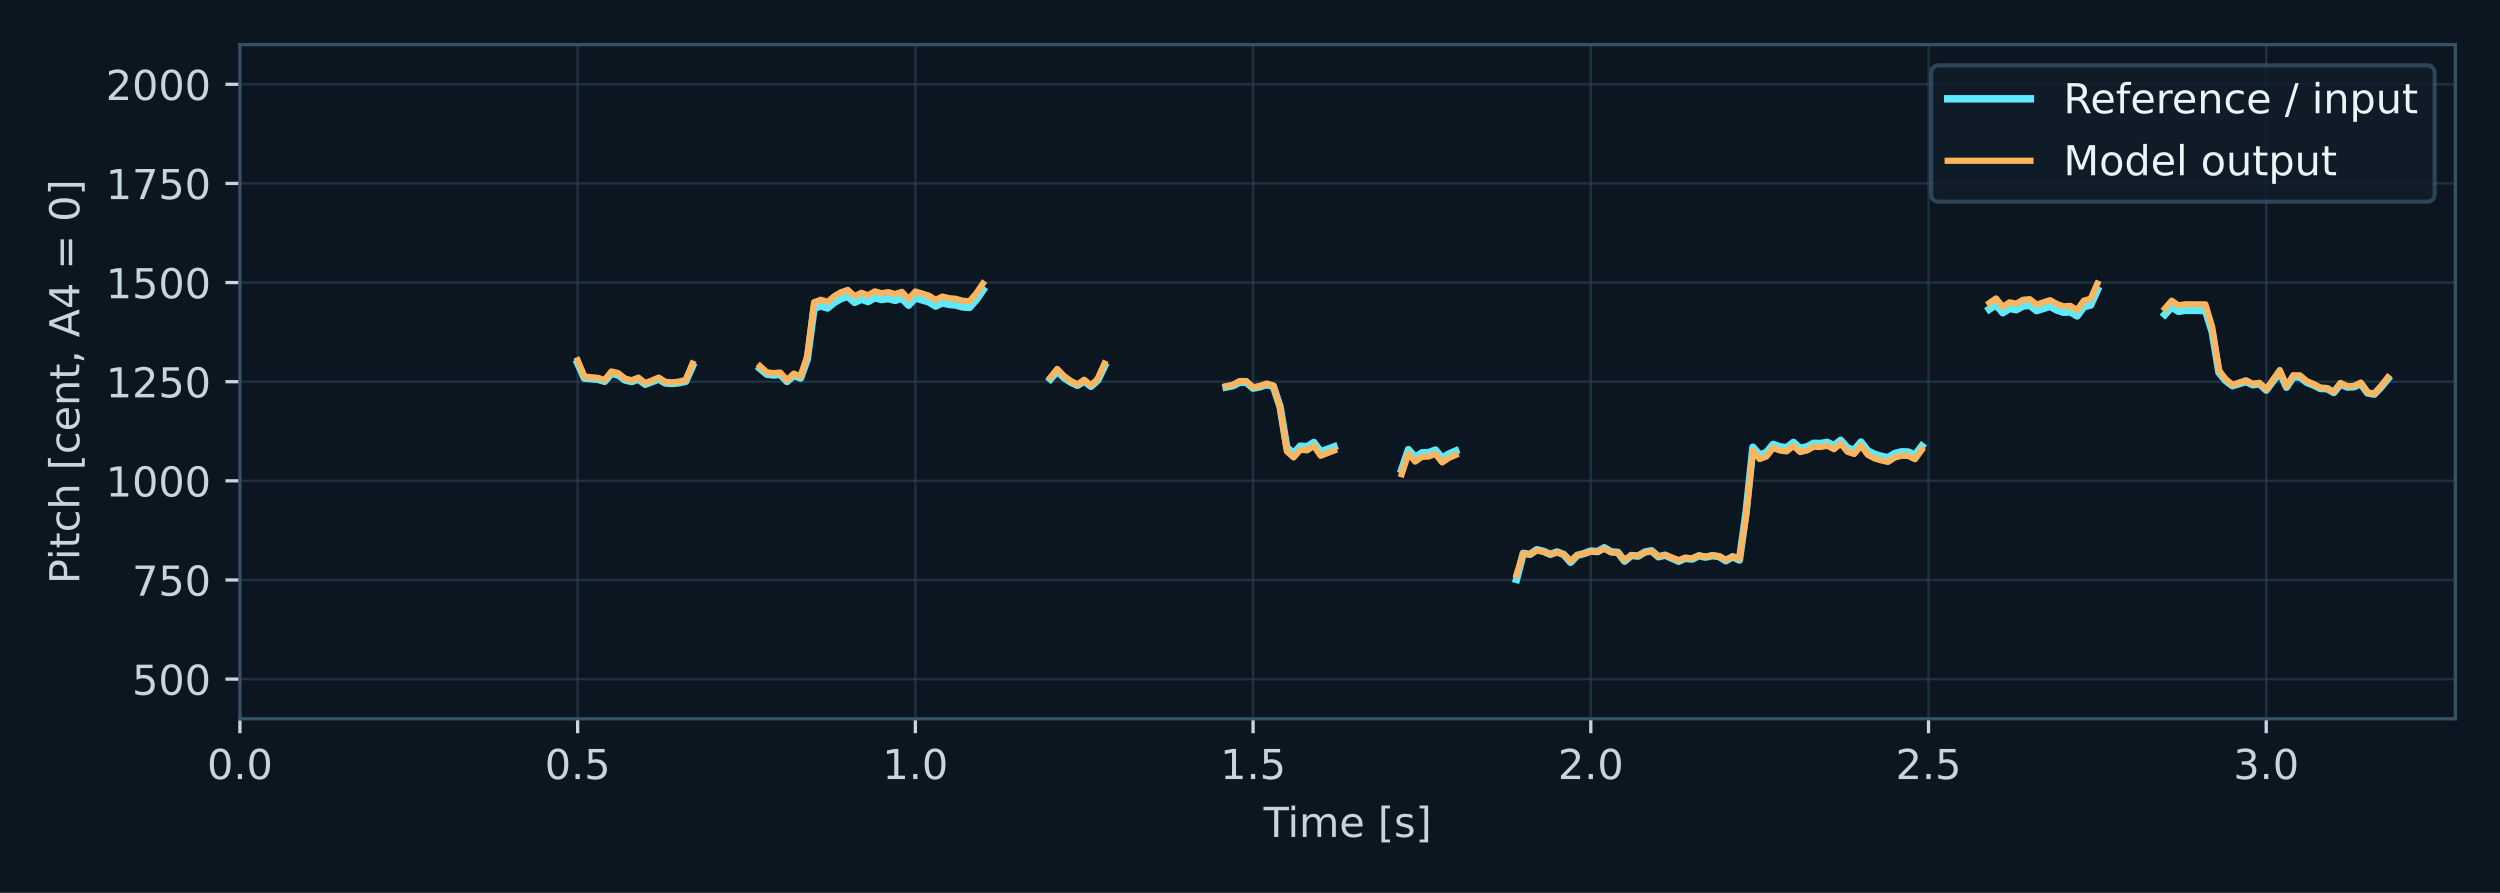
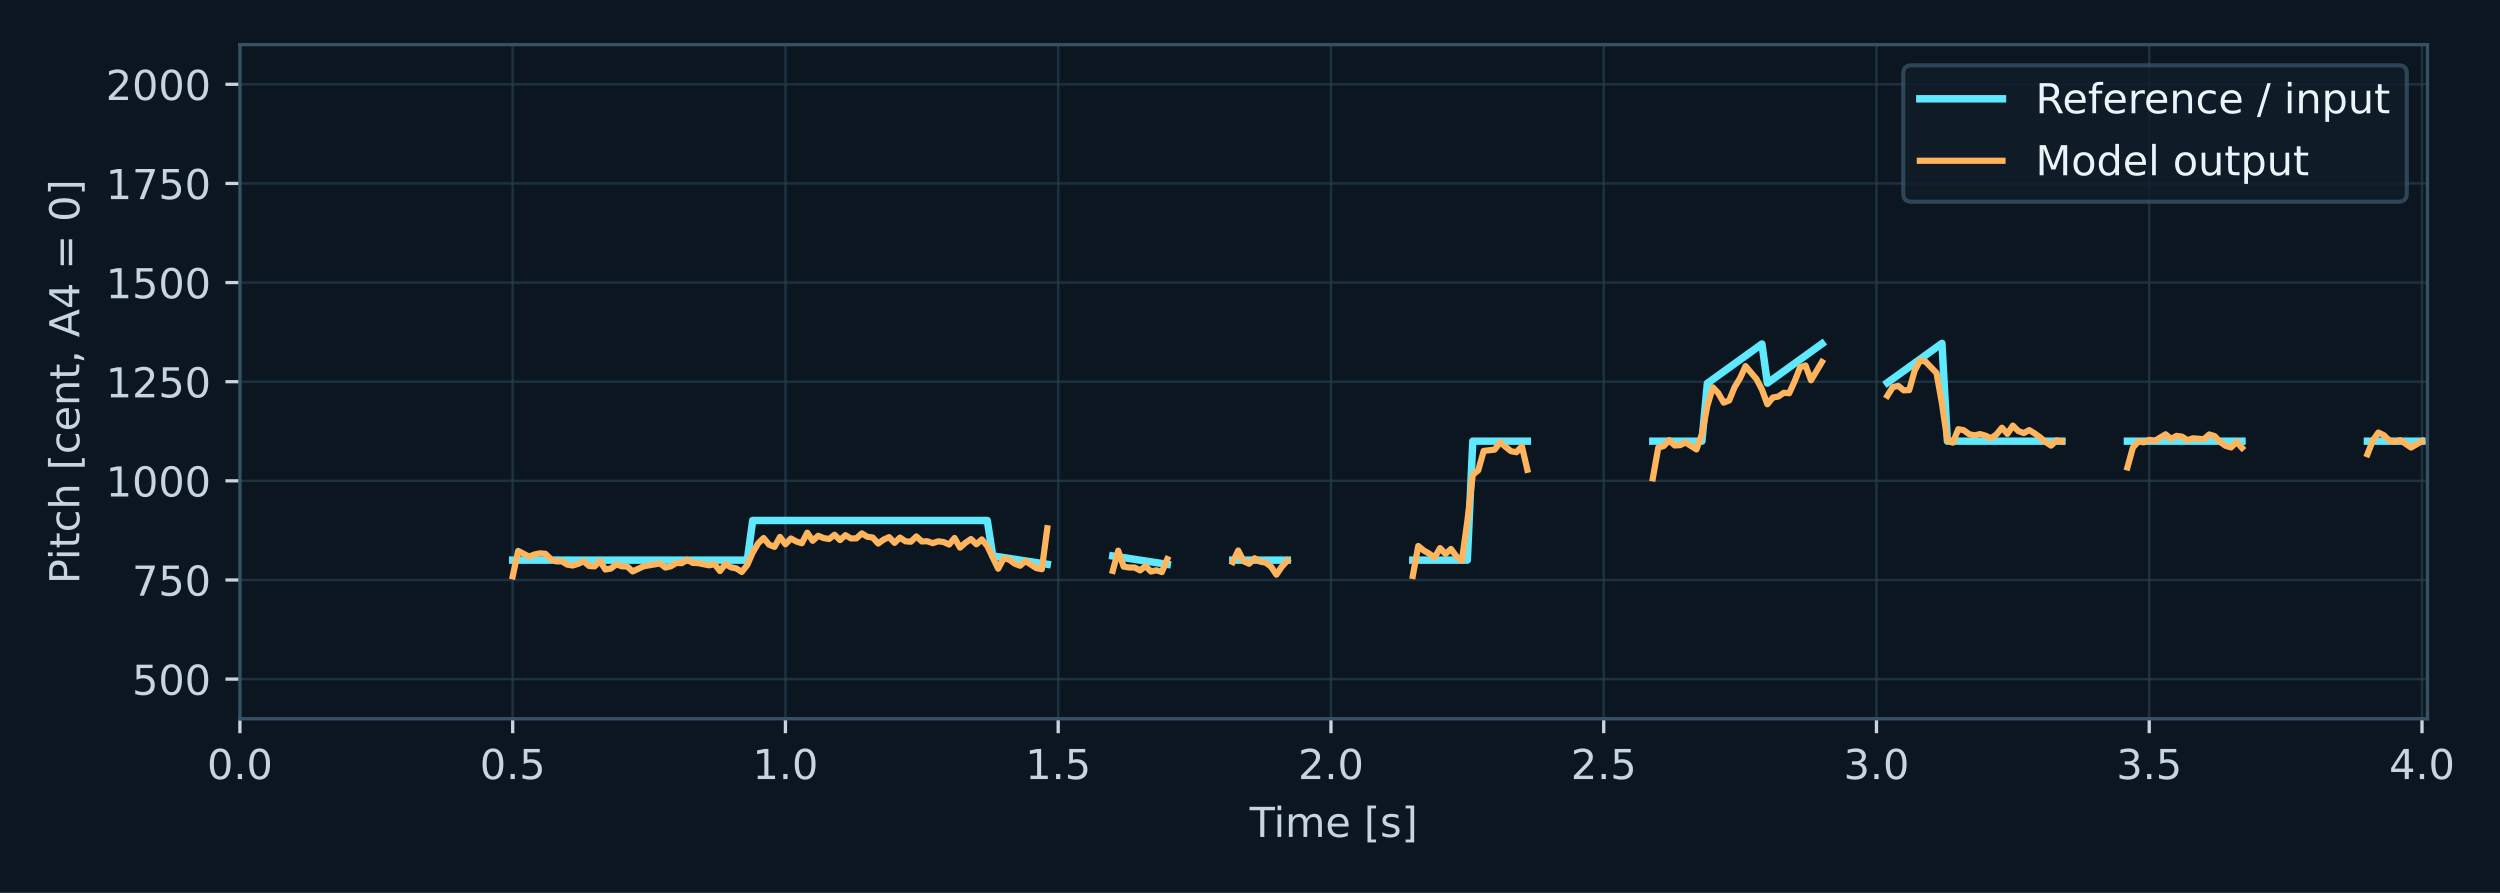
<svg xmlns="http://www.w3.org/2000/svg" xmlns:xlink="http://www.w3.org/1999/xlink" width="604.8pt" height="216pt" viewBox="0 0 604.8 216" version="1.1">
  <defs>
    <style type="text/css">*{stroke-linejoin: round; stroke-linecap: butt}</style>
  </defs>
  <g id="figure_1">
    <g id="patch_1">
      <path d="M 0 216 L 604.8 216 L 604.8 0 L 0 0 z " style="fill: #0b1620" />
    </g>
    <g id="axes_1">
      <g id="patch_2">
-         <path d="M 58.042 173.878 L 594 173.878 L 594 10.8 L 58.042 10.8 z " style="fill: #0b1620" />
+         <path d="M 58.042 173.878 L 587.249 173.878 L 587.249 10.8 L 58.042 10.8 z " style="fill: #0b1620" />
      </g>
      <g id="matplotlib.axis_1">
        <g id="xtick_1">
          <g id="line2d_1">
-             <path d="M 58.042 173.878 L 58.042 10.8 " clip-path="url(#p60f1ccc216)" style="fill: none; stroke: #274052; stroke-opacity: 0.65; stroke-width: 0.6; stroke-linecap: square" />
+             <path d="M 58.042 173.878 L 58.042 10.8 " clip-path="url(#pf65572f8cd)" style="fill: none; stroke: #274052; stroke-opacity: 0.65; stroke-width: 0.6; stroke-linecap: square" />
          </g>
          <g id="line2d_2">
            <defs>
              <path id="m937ce495da" d="M 0 0 L 0 3.5 " style="stroke: #c6d5de; stroke-width: 0.8" />
            </defs>
            <g>
              <use xlink:href="#m937ce495da" x="58.042" y="173.878" style="fill: #c6d5de; stroke: #c6d5de; stroke-width: 0.8" />
            </g>
          </g>
          <g id="text_1">
            <g style="fill: #c6d5de" transform="translate(50.09078 188.4753) scale(0.1 -0.1)">
              <defs>
                <path id="DejaVuSans-13" d="M 2034 4250 Q 1547 4250 1301 3770 Q 1056 3291 1056 2328 Q 1056 1369 1301 889 Q 1547 409 2034 409 Q 2525 409 2770 889 Q 3016 1369 3016 2328 Q 3016 3291 2770 3770 Q 2525 4250 2034 4250 z M 2034 4750 Q 2819 4750 3233 4129 Q 3647 3509 3647 2328 Q 3647 1150 3233 529 Q 2819 -91 2034 -91 Q 1250 -91 836 529 Q 422 1150 422 2328 Q 422 3509 836 4129 Q 1250 4750 2034 4750 z " transform="scale(0.015625)" />
                <path id="DejaVuSans-11" d="M 684 794 L 1344 794 L 1344 0 L 684 0 L 684 794 z " transform="scale(0.015625)" />
              </defs>
              <use xlink:href="#DejaVuSans-13" />
              <use xlink:href="#DejaVuSans-11" transform="translate(63.625 0)" />
              <use xlink:href="#DejaVuSans-13" transform="translate(95.40625 0)" />
            </g>
          </g>
        </g>
        <g id="xtick_2">
          <g id="line2d_3">
-             <path d="M 139.743 173.878 L 139.743 10.8 " clip-path="url(#p60f1ccc216)" style="fill: none; stroke: #274052; stroke-opacity: 0.65; stroke-width: 0.6; stroke-linecap: square" />
+             <path d="M 124.028 173.878 L 124.028 10.8 " clip-path="url(#pf65572f8cd)" style="fill: none; stroke: #274052; stroke-opacity: 0.65; stroke-width: 0.6; stroke-linecap: square" />
          </g>
          <g id="line2d_4">
            <g>
-               <use xlink:href="#m937ce495da" x="139.743" y="173.878" style="fill: #c6d5de; stroke: #c6d5de; stroke-width: 0.8" />
+               <use xlink:href="#m937ce495da" x="124.028" y="173.878" style="fill: #c6d5de; stroke: #c6d5de; stroke-width: 0.8" />
            </g>
          </g>
          <g id="text_2">
-             <g style="fill: #c6d5de" transform="translate(131.7916 188.4753) scale(0.1 -0.1)">
+             <g style="fill: #c6d5de" transform="translate(116.0766 188.4753) scale(0.1 -0.1)">
              <defs>
                <path id="DejaVuSans-18" d="M 691 4666 L 3169 4666 L 3169 4134 L 1269 4134 L 1269 2991 Q 1406 3038 1543 3061 Q 1681 3084 1819 3084 Q 2600 3084 3056 2656 Q 3513 2228 3513 1497 Q 3513 744 3044 326 Q 2575 -91 1722 -91 Q 1428 -91 1123 -41 Q 819 9 494 109 L 494 744 Q 775 591 1075 516 Q 1375 441 1709 441 Q 2250 441 2565 725 Q 2881 1009 2881 1497 Q 2881 1984 2565 2268 Q 2250 2553 1709 2553 Q 1456 2553 1204 2497 Q 953 2441 691 2322 L 691 4666 z " transform="scale(0.015625)" />
              </defs>
              <use xlink:href="#DejaVuSans-13" />
              <use xlink:href="#DejaVuSans-11" transform="translate(63.625 0)" />
              <use xlink:href="#DejaVuSans-18" transform="translate(95.40625 0)" />
            </g>
          </g>
        </g>
        <g id="xtick_3">
          <g id="line2d_5">
-             <path d="M 221.444 173.878 L 221.444 10.8 " clip-path="url(#p60f1ccc216)" style="fill: none; stroke: #274052; stroke-opacity: 0.65; stroke-width: 0.6; stroke-linecap: square" />
+             <path d="M 190.014 173.878 L 190.014 10.8 " clip-path="url(#pf65572f8cd)" style="fill: none; stroke: #274052; stroke-opacity: 0.65; stroke-width: 0.6; stroke-linecap: square" />
          </g>
          <g id="line2d_6">
            <g>
-               <use xlink:href="#m937ce495da" x="221.444" y="173.878" style="fill: #c6d5de; stroke: #c6d5de; stroke-width: 0.8" />
+               <use xlink:href="#m937ce495da" x="190.014" y="173.878" style="fill: #c6d5de; stroke: #c6d5de; stroke-width: 0.8" />
            </g>
          </g>
          <g id="text_3">
-             <g style="fill: #c6d5de" transform="translate(213.4925 188.4753) scale(0.1 -0.1)">
+             <g style="fill: #c6d5de" transform="translate(182.0625 188.4753) scale(0.1 -0.1)">
              <defs>
                <path id="DejaVuSans-14" d="M 794 531 L 1825 531 L 1825 4091 L 703 3866 L 703 4441 L 1819 4666 L 2450 4666 L 2450 531 L 3481 531 L 3481 0 L 794 0 L 794 531 z " transform="scale(0.015625)" />
              </defs>
              <use xlink:href="#DejaVuSans-14" />
              <use xlink:href="#DejaVuSans-11" transform="translate(63.625 0)" />
              <use xlink:href="#DejaVuSans-13" transform="translate(95.40625 0)" />
            </g>
          </g>
        </g>
        <g id="xtick_4">
          <g id="line2d_7">
-             <path d="M 303.145 173.878 L 303.145 10.8 " clip-path="url(#p60f1ccc216)" style="fill: none; stroke: #274052; stroke-opacity: 0.65; stroke-width: 0.6; stroke-linecap: square" />
+             <path d="M 256 173.878 L 256 10.8 " clip-path="url(#pf65572f8cd)" style="fill: none; stroke: #274052; stroke-opacity: 0.65; stroke-width: 0.6; stroke-linecap: square" />
          </g>
          <g id="line2d_8">
            <g>
-               <use xlink:href="#m937ce495da" x="303.145" y="173.878" style="fill: #c6d5de; stroke: #c6d5de; stroke-width: 0.8" />
+               <use xlink:href="#m937ce495da" x="256" y="173.878" style="fill: #c6d5de; stroke: #c6d5de; stroke-width: 0.8" />
            </g>
          </g>
          <g id="text_4">
-             <g style="fill: #c6d5de" transform="translate(295.1934 188.4753) scale(0.1 -0.1)">
+             <g style="fill: #c6d5de" transform="translate(248.0483 188.4753) scale(0.1 -0.1)">
              <use xlink:href="#DejaVuSans-14" />
              <use xlink:href="#DejaVuSans-11" transform="translate(63.625 0)" />
              <use xlink:href="#DejaVuSans-18" transform="translate(95.40625 0)" />
            </g>
          </g>
        </g>
        <g id="xtick_5">
          <g id="line2d_9">
-             <path d="M 384.846 173.878 L 384.846 10.8 " clip-path="url(#p60f1ccc216)" style="fill: none; stroke: #274052; stroke-opacity: 0.65; stroke-width: 0.6; stroke-linecap: square" />
+             <path d="M 321.986 173.878 L 321.986 10.8 " clip-path="url(#pf65572f8cd)" style="fill: none; stroke: #274052; stroke-opacity: 0.65; stroke-width: 0.6; stroke-linecap: square" />
          </g>
          <g id="line2d_10">
            <g>
-               <use xlink:href="#m937ce495da" x="384.846" y="173.878" style="fill: #c6d5de; stroke: #c6d5de; stroke-width: 0.8" />
+               <use xlink:href="#m937ce495da" x="321.986" y="173.878" style="fill: #c6d5de; stroke: #c6d5de; stroke-width: 0.8" />
            </g>
          </g>
          <g id="text_5">
-             <g style="fill: #c6d5de" transform="translate(376.8942 188.4753) scale(0.1 -0.1)">
+             <g style="fill: #c6d5de" transform="translate(314.0342 188.4753) scale(0.1 -0.1)">
              <defs>
                <path id="DejaVuSans-15" d="M 1228 531 L 3431 531 L 3431 0 L 469 0 L 469 531 Q 828 903 1448 1529 Q 2069 2156 2228 2338 Q 2531 2678 2651 2914 Q 2772 3150 2772 3378 Q 2772 3750 2511 3984 Q 2250 4219 1831 4219 Q 1534 4219 1204 4116 Q 875 4013 500 3803 L 500 4441 Q 881 4594 1212 4672 Q 1544 4750 1819 4750 Q 2544 4750 2975 4387 Q 3406 4025 3406 3419 Q 3406 3131 3298 2873 Q 3191 2616 2906 2266 Q 2828 2175 2409 1742 Q 1991 1309 1228 531 z " transform="scale(0.015625)" />
              </defs>
              <use xlink:href="#DejaVuSans-15" />
              <use xlink:href="#DejaVuSans-11" transform="translate(63.625 0)" />
              <use xlink:href="#DejaVuSans-13" transform="translate(95.40625 0)" />
            </g>
          </g>
        </g>
        <g id="xtick_6">
          <g id="line2d_11">
-             <path d="M 466.547 173.878 L 466.547 10.8 " clip-path="url(#p60f1ccc216)" style="fill: none; stroke: #274052; stroke-opacity: 0.65; stroke-width: 0.6; stroke-linecap: square" />
+             <path d="M 387.972 173.878 L 387.972 10.8 " clip-path="url(#pf65572f8cd)" style="fill: none; stroke: #274052; stroke-opacity: 0.65; stroke-width: 0.6; stroke-linecap: square" />
          </g>
          <g id="line2d_12">
            <g>
-               <use xlink:href="#m937ce495da" x="466.547" y="173.878" style="fill: #c6d5de; stroke: #c6d5de; stroke-width: 0.8" />
+               <use xlink:href="#m937ce495da" x="387.972" y="173.878" style="fill: #c6d5de; stroke: #c6d5de; stroke-width: 0.8" />
            </g>
          </g>
          <g id="text_6">
-             <g style="fill: #c6d5de" transform="translate(458.5951 188.4753) scale(0.1 -0.1)">
+             <g style="fill: #c6d5de" transform="translate(380.02 188.4753) scale(0.1 -0.1)">
              <use xlink:href="#DejaVuSans-15" />
              <use xlink:href="#DejaVuSans-11" transform="translate(63.625 0)" />
              <use xlink:href="#DejaVuSans-18" transform="translate(95.40625 0)" />
            </g>
          </g>
        </g>
        <g id="xtick_7">
          <g id="line2d_13">
-             <path d="M 548.248 173.878 L 548.248 10.8 " clip-path="url(#p60f1ccc216)" style="fill: none; stroke: #274052; stroke-opacity: 0.65; stroke-width: 0.6; stroke-linecap: square" />
+             <path d="M 453.957 173.878 L 453.957 10.8 " clip-path="url(#pf65572f8cd)" style="fill: none; stroke: #274052; stroke-opacity: 0.65; stroke-width: 0.6; stroke-linecap: square" />
          </g>
          <g id="line2d_14">
            <g>
-               <use xlink:href="#m937ce495da" x="548.248" y="173.878" style="fill: #c6d5de; stroke: #c6d5de; stroke-width: 0.8" />
+               <use xlink:href="#m937ce495da" x="453.957" y="173.878" style="fill: #c6d5de; stroke: #c6d5de; stroke-width: 0.8" />
            </g>
          </g>
          <g id="text_7">
-             <g style="fill: #c6d5de" transform="translate(540.296 188.4753) scale(0.1 -0.1)">
+             <g style="fill: #c6d5de" transform="translate(446.0059 188.4753) scale(0.1 -0.1)">
              <defs>
                <path id="DejaVuSans-16" d="M 2597 2516 Q 3050 2419 3304 2112 Q 3559 1806 3559 1356 Q 3559 666 3084 287 Q 2609 -91 1734 -91 Q 1441 -91 1130 -33 Q 819 25 488 141 L 488 750 Q 750 597 1062 519 Q 1375 441 1716 441 Q 2309 441 2620 675 Q 2931 909 2931 1356 Q 2931 1769 2642 2001 Q 2353 2234 1838 2234 L 1294 2234 L 1294 2753 L 1863 2753 Q 2328 2753 2575 2939 Q 2822 3125 2822 3475 Q 2822 3834 2567 4026 Q 2313 4219 1838 4219 Q 1578 4219 1281 4162 Q 984 4106 628 3988 L 628 4550 Q 988 4650 1302 4700 Q 1616 4750 1894 4750 Q 2613 4750 3031 4423 Q 3450 4097 3450 3541 Q 3450 3153 3228 2886 Q 3006 2619 2597 2516 z " transform="scale(0.015625)" />
              </defs>
              <use xlink:href="#DejaVuSans-16" />
              <use xlink:href="#DejaVuSans-11" transform="translate(63.625 0)" />
              <use xlink:href="#DejaVuSans-13" transform="translate(95.40625 0)" />
            </g>
          </g>
        </g>
-         <g id="text_8">
-           <g style="fill: #c6d5de" transform="translate(305.6899 202.4761) scale(0.1 -0.1)">
+         <g id="xtick_8">
+           <g id="line2d_15">
+             <path d="M 519.943 173.878 L 519.943 10.8 " clip-path="url(#pf65572f8cd)" style="fill: none; stroke: #274052; stroke-opacity: 0.65; stroke-width: 0.6; stroke-linecap: square" />
+           </g>
+           <g id="line2d_16">
+             <g>
+               <use xlink:href="#m937ce495da" x="519.943" y="173.878" style="fill: #c6d5de; stroke: #c6d5de; stroke-width: 0.8" />
+             </g>
+           </g>
+           <g id="text_8">
+             <g style="fill: #c6d5de" transform="translate(511.9917 188.4753) scale(0.1 -0.1)">
+               <use xlink:href="#DejaVuSans-16" />
+               <use xlink:href="#DejaVuSans-11" transform="translate(63.625 0)" />
+               <use xlink:href="#DejaVuSans-18" transform="translate(95.40625 0)" />
+             </g>
+           </g>
+         </g>
+         <g id="xtick_9">
+           <g id="line2d_17">
+             <path d="M 585.929 173.878 L 585.929 10.8 " clip-path="url(#pf65572f8cd)" style="fill: none; stroke: #274052; stroke-opacity: 0.65; stroke-width: 0.6; stroke-linecap: square" />
+           </g>
+           <g id="line2d_18">
+             <g>
+               <use xlink:href="#m937ce495da" x="585.929" y="173.878" style="fill: #c6d5de; stroke: #c6d5de; stroke-width: 0.8" />
+             </g>
+           </g>
+           <g id="text_9">
+             <g style="fill: #c6d5de" transform="translate(577.9776 188.4753) scale(0.1 -0.1)">
+               <defs>
+                 <path id="DejaVuSans-17" d="M 2419 4116 L 825 1625 L 2419 1625 L 2419 4116 z M 2253 4666 L 3047 4666 L 3047 1625 L 3713 1625 L 3713 1100 L 3047 1100 L 3047 0 L 2419 0 L 2419 1100 L 313 1100 L 313 1709 L 2253 4666 z " transform="scale(0.015625)" />
+               </defs>
+               <use xlink:href="#DejaVuSans-17" />
+               <use xlink:href="#DejaVuSans-11" transform="translate(63.625 0)" />
+               <use xlink:href="#DejaVuSans-13" transform="translate(95.40625 0)" />
+             </g>
+           </g>
+         </g>
+         <g id="text_10">
+           <g style="fill: #c6d5de" transform="translate(302.3144 202.4761) scale(0.1 -0.1)">
            <defs>
              <path id="DejaVuSans-37" d="M -19 4666 L 3928 4666 L 3928 4134 L 2272 4134 L 2272 0 L 1638 0 L 1638 4134 L -19 4134 L -19 4666 z " transform="scale(0.015625)" />
              <path id="DejaVuSans-4c" d="M 603 3500 L 1178 3500 L 1178 0 L 603 0 L 603 3500 z M 603 4863 L 1178 4863 L 1178 4134 L 603 4134 L 603 4863 z " transform="scale(0.015625)" />
              <path id="DejaVuSans-50" d="M 3328 2828 Q 3544 3216 3844 3400 Q 4144 3584 4550 3584 Q 5097 3584 5394 3201 Q 5691 2819 5691 2113 L 5691 0 L 5113 0 L 5113 2094 Q 5113 2597 4934 2840 Q 4756 3084 4391 3084 Q 3944 3084 3684 2787 Q 3425 2491 3425 1978 L 3425 0 L 2847 0 L 2847 2094 Q 2847 2600 2669 2842 Q 2491 3084 2119 3084 Q 1678 3084 1418 2786 Q 1159 2488 1159 1978 L 1159 0 L 581 0 L 581 3500 L 1159 3500 L 1159 2956 Q 1356 3278 1631 3431 Q 1906 3584 2284 3584 Q 2666 3584 2933 3390 Q 3200 3197 3328 2828 z " transform="scale(0.015625)" />
              <path id="DejaVuSans-48" d="M 3597 1894 L 3597 1613 L 953 1613 Q 991 1019 1311 708 Q 1631 397 2203 397 Q 2534 397 2845 478 Q 3156 559 3463 722 L 3463 178 Q 3153 47 2828 -22 Q 2503 -91 2169 -91 Q 1331 -91 842 396 Q 353 884 353 1716 Q 353 2575 817 3079 Q 1281 3584 2069 3584 Q 2775 3584 3186 3129 Q 3597 2675 3597 1894 z M 3022 2063 Q 3016 2534 2758 2815 Q 2500 3097 2075 3097 Q 1594 3097 1305 2825 Q 1016 2553 972 2059 L 3022 2063 z " transform="scale(0.015625)" />
              <path id="DejaVuSans-3" transform="scale(0.015625)" />
              <path id="DejaVuSans-3e" d="M 550 4863 L 1875 4863 L 1875 4416 L 1125 4416 L 1125 -397 L 1875 -397 L 1875 -844 L 550 -844 L 550 4863 z " transform="scale(0.015625)" />
              <path id="DejaVuSans-56" d="M 2834 3397 L 2834 2853 Q 2591 2978 2328 3040 Q 2066 3103 1784 3103 Q 1356 3103 1142 2972 Q 928 2841 928 2578 Q 928 2378 1081 2264 Q 1234 2150 1697 2047 L 1894 2003 Q 2506 1872 2764 1633 Q 3022 1394 3022 966 Q 3022 478 2636 193 Q 2250 -91 1575 -91 Q 1294 -91 989 -36 Q 684 19 347 128 L 347 722 Q 666 556 975 473 Q 1284 391 1588 391 Q 1994 391 2212 530 Q 2431 669 2431 922 Q 2431 1156 2273 1281 Q 2116 1406 1581 1522 L 1381 1569 Q 847 1681 609 1914 Q 372 2147 372 2553 Q 372 3047 722 3315 Q 1072 3584 1716 3584 Q 2034 3584 2315 3537 Q 2597 3491 2834 3397 z " transform="scale(0.015625)" />
              <path id="DejaVuSans-40" d="M 1947 4863 L 1947 -844 L 622 -844 L 622 -397 L 1369 -397 L 1369 4416 L 622 4416 L 622 4863 L 1947 4863 z " transform="scale(0.015625)" />
            </defs>
            <use xlink:href="#DejaVuSans-37" />
            <use xlink:href="#DejaVuSans-4c" transform="translate(58 0)" />
            <use xlink:href="#DejaVuSans-50" transform="translate(85.78125 0)" />
            <use xlink:href="#DejaVuSans-48" transform="translate(183.1875 0)" />
            <use xlink:href="#DejaVuSans-3" transform="translate(244.7188 0)" />
            <use xlink:href="#DejaVuSans-3e" transform="translate(276.5 0)" />
            <use xlink:href="#DejaVuSans-56" transform="translate(315.5156 0)" />
            <use xlink:href="#DejaVuSans-40" transform="translate(367.6094 0)" />
          </g>
        </g>
      </g>
      <g id="matplotlib.axis_2">
        <g id="ytick_1">
-           <g id="line2d_15">
-             <path d="M 58.042 164.285 L 594 164.285 " clip-path="url(#p60f1ccc216)" style="fill: none; stroke: #274052; stroke-opacity: 0.65; stroke-width: 0.6; stroke-linecap: square" />
-           </g>
-           <g id="line2d_16">
+           <g id="line2d_19">
+             <path d="M 58.042 164.285 L 587.249 164.285 " clip-path="url(#pf65572f8cd)" style="fill: none; stroke: #274052; stroke-opacity: 0.65; stroke-width: 0.6; stroke-linecap: square" />
+           </g>
+           <g id="line2d_20">
            <defs>
              <path id="mb3f228c363" d="M 0 0 L -3.5 0 " style="stroke: #c6d5de; stroke-width: 0.8" />
            </defs>
            <g>
              <use xlink:href="#mb3f228c363" x="58.042" y="164.285" style="fill: #c6d5de; stroke: #c6d5de; stroke-width: 0.8" />
            </g>
          </g>
-           <g id="text_9">
+           <g id="text_11">
            <g style="fill: #c6d5de" transform="translate(31.95484 168.0837) scale(0.1 -0.1)">
              <use xlink:href="#DejaVuSans-18" />
              <use xlink:href="#DejaVuSans-13" transform="translate(63.625 0)" />
              <use xlink:href="#DejaVuSans-13" transform="translate(127.25 0)" />
            </g>
          </g>
        </g>
        <g id="ytick_2">
-           <g id="line2d_17">
-             <path d="M 58.042 140.303 L 594 140.303 " clip-path="url(#p60f1ccc216)" style="fill: none; stroke: #274052; stroke-opacity: 0.65; stroke-width: 0.6; stroke-linecap: square" />
-           </g>
-           <g id="line2d_18">
+           <g id="line2d_21">
+             <path d="M 58.042 140.303 L 587.249 140.303 " clip-path="url(#pf65572f8cd)" style="fill: none; stroke: #274052; stroke-opacity: 0.65; stroke-width: 0.6; stroke-linecap: square" />
+           </g>
+           <g id="line2d_22">
            <g>
              <use xlink:href="#mb3f228c363" x="58.042" y="140.303" style="fill: #c6d5de; stroke: #c6d5de; stroke-width: 0.8" />
            </g>
          </g>
-           <g id="text_10">
+           <g id="text_12">
            <g style="fill: #c6d5de" transform="translate(31.95484 144.1017) scale(0.1 -0.1)">
              <defs>
                <path id="DejaVuSans-1a" d="M 525 4666 L 3525 4666 L 3525 4397 L 1831 0 L 1172 0 L 2766 4134 L 525 4134 L 525 4666 z " transform="scale(0.015625)" />
              </defs>
              <use xlink:href="#DejaVuSans-1a" />
              <use xlink:href="#DejaVuSans-18" transform="translate(63.625 0)" />
              <use xlink:href="#DejaVuSans-13" transform="translate(127.25 0)" />
            </g>
          </g>
        </g>
        <g id="ytick_3">
-           <g id="line2d_19">
-             <path d="M 58.042 116.321 L 594 116.321 " clip-path="url(#p60f1ccc216)" style="fill: none; stroke: #274052; stroke-opacity: 0.65; stroke-width: 0.6; stroke-linecap: square" />
-           </g>
-           <g id="line2d_20">
+           <g id="line2d_23">
+             <path d="M 58.042 116.321 L 587.249 116.321 " clip-path="url(#pf65572f8cd)" style="fill: none; stroke: #274052; stroke-opacity: 0.65; stroke-width: 0.6; stroke-linecap: square" />
+           </g>
+           <g id="line2d_24">
            <g>
              <use xlink:href="#mb3f228c363" x="58.042" y="116.321" style="fill: #c6d5de; stroke: #c6d5de; stroke-width: 0.8" />
            </g>
          </g>
-           <g id="text_11">
+           <g id="text_13">
            <g style="fill: #c6d5de" transform="translate(25.59234 120.1197) scale(0.1 -0.1)">
              <use xlink:href="#DejaVuSans-14" />
              <use xlink:href="#DejaVuSans-13" transform="translate(63.625 0)" />
              <use xlink:href="#DejaVuSans-13" transform="translate(127.25 0)" />
              <use xlink:href="#DejaVuSans-13" transform="translate(190.875 0)" />
            </g>
          </g>
        </g>
        <g id="ytick_4">
-           <g id="line2d_21">
-             <path d="M 58.042 92.339 L 594 92.339 " clip-path="url(#p60f1ccc216)" style="fill: none; stroke: #274052; stroke-opacity: 0.65; stroke-width: 0.6; stroke-linecap: square" />
-           </g>
-           <g id="line2d_22">
+           <g id="line2d_25">
+             <path d="M 58.042 92.339 L 587.249 92.339 " clip-path="url(#pf65572f8cd)" style="fill: none; stroke: #274052; stroke-opacity: 0.65; stroke-width: 0.6; stroke-linecap: square" />
+           </g>
+           <g id="line2d_26">
            <g>
              <use xlink:href="#mb3f228c363" x="58.042" y="92.339" style="fill: #c6d5de; stroke: #c6d5de; stroke-width: 0.8" />
            </g>
          </g>
-           <g id="text_12">
+           <g id="text_14">
            <g style="fill: #c6d5de" transform="translate(25.59234 96.13766) scale(0.1 -0.1)">
              <use xlink:href="#DejaVuSans-14" />
              <use xlink:href="#DejaVuSans-15" transform="translate(63.625 0)" />
              <use xlink:href="#DejaVuSans-18" transform="translate(127.25 0)" />
              <use xlink:href="#DejaVuSans-13" transform="translate(190.875 0)" />
            </g>
          </g>
        </g>
        <g id="ytick_5">
-           <g id="line2d_23">
-             <path d="M 58.042 68.357 L 594 68.357 " clip-path="url(#p60f1ccc216)" style="fill: none; stroke: #274052; stroke-opacity: 0.65; stroke-width: 0.6; stroke-linecap: square" />
-           </g>
-           <g id="line2d_24">
+           <g id="line2d_27">
+             <path d="M 58.042 68.357 L 587.249 68.357 " clip-path="url(#pf65572f8cd)" style="fill: none; stroke: #274052; stroke-opacity: 0.65; stroke-width: 0.6; stroke-linecap: square" />
+           </g>
+           <g id="line2d_28">
            <g>
              <use xlink:href="#mb3f228c363" x="58.042" y="68.357" style="fill: #c6d5de; stroke: #c6d5de; stroke-width: 0.8" />
            </g>
          </g>
-           <g id="text_13">
+           <g id="text_15">
            <g style="fill: #c6d5de" transform="translate(25.59234 72.15565) scale(0.1 -0.1)">
              <use xlink:href="#DejaVuSans-14" />
              <use xlink:href="#DejaVuSans-18" transform="translate(63.625 0)" />
              <use xlink:href="#DejaVuSans-13" transform="translate(127.25 0)" />
              <use xlink:href="#DejaVuSans-13" transform="translate(190.875 0)" />
            </g>
          </g>
        </g>
        <g id="ytick_6">
-           <g id="line2d_25">
-             <path d="M 58.042 44.375 L 594 44.375 " clip-path="url(#p60f1ccc216)" style="fill: none; stroke: #274052; stroke-opacity: 0.65; stroke-width: 0.6; stroke-linecap: square" />
-           </g>
-           <g id="line2d_26">
+           <g id="line2d_29">
+             <path d="M 58.042 44.375 L 587.249 44.375 " clip-path="url(#pf65572f8cd)" style="fill: none; stroke: #274052; stroke-opacity: 0.65; stroke-width: 0.6; stroke-linecap: square" />
+           </g>
+           <g id="line2d_30">
            <g>
              <use xlink:href="#mb3f228c363" x="58.042" y="44.375" style="fill: #c6d5de; stroke: #c6d5de; stroke-width: 0.8" />
            </g>
          </g>
-           <g id="text_14">
+           <g id="text_16">
            <g style="fill: #c6d5de" transform="translate(25.59234 48.17364) scale(0.1 -0.1)">
              <use xlink:href="#DejaVuSans-14" />
              <use xlink:href="#DejaVuSans-1a" transform="translate(63.625 0)" />
              <use xlink:href="#DejaVuSans-18" transform="translate(127.25 0)" />
              <use xlink:href="#DejaVuSans-13" transform="translate(190.875 0)" />
            </g>
          </g>
        </g>
        <g id="ytick_7">
-           <g id="line2d_27">
-             <path d="M 58.042 20.393 L 594 20.393 " clip-path="url(#p60f1ccc216)" style="fill: none; stroke: #274052; stroke-opacity: 0.65; stroke-width: 0.6; stroke-linecap: square" />
-           </g>
-           <g id="line2d_28">
+           <g id="line2d_31">
+             <path d="M 58.042 20.393 L 587.249 20.393 " clip-path="url(#pf65572f8cd)" style="fill: none; stroke: #274052; stroke-opacity: 0.65; stroke-width: 0.6; stroke-linecap: square" />
+           </g>
+           <g id="line2d_32">
            <g>
              <use xlink:href="#mb3f228c363" x="58.042" y="20.393" style="fill: #c6d5de; stroke: #c6d5de; stroke-width: 0.8" />
            </g>
          </g>
-           <g id="text_15">
+           <g id="text_17">
            <g style="fill: #c6d5de" transform="translate(25.59234 24.19163) scale(0.1 -0.1)">
              <use xlink:href="#DejaVuSans-15" />
              <use xlink:href="#DejaVuSans-13" transform="translate(63.625 0)" />
              <use xlink:href="#DejaVuSans-13" transform="translate(127.25 0)" />
              <use xlink:href="#DejaVuSans-13" transform="translate(190.875 0)" />
            </g>
          </g>
        </g>
-         <g id="text_16">
+         <g id="text_18">
          <g style="fill: #c6d5de" transform="translate(19.19 141.2849) rotate(-90) scale(0.1 -0.1)">
            <defs>
              <path id="DejaVuSans-33" d="M 1259 4147 L 1259 2394 L 2053 2394 Q 2494 2394 2734 2622 Q 2975 2850 2975 3272 Q 2975 3691 2734 3919 Q 2494 4147 2053 4147 L 1259 4147 z M 628 4666 L 2053 4666 Q 2838 4666 3239 4311 Q 3641 3956 3641 3272 Q 3641 2581 3239 2228 Q 2838 1875 2053 1875 L 1259 1875 L 1259 0 L 628 0 L 628 4666 z " transform="scale(0.015625)" />
              <path id="DejaVuSans-57" d="M 1172 4494 L 1172 3500 L 2356 3500 L 2356 3053 L 1172 3053 L 1172 1153 Q 1172 725 1289 603 Q 1406 481 1766 481 L 2356 481 L 2356 0 L 1766 0 Q 1100 0 847 248 Q 594 497 594 1153 L 594 3053 L 172 3053 L 172 3500 L 594 3500 L 594 4494 L 1172 4494 z " transform="scale(0.015625)" />
              <path id="DejaVuSans-46" d="M 3122 3366 L 3122 2828 Q 2878 2963 2633 3030 Q 2388 3097 2138 3097 Q 1578 3097 1268 2742 Q 959 2388 959 1747 Q 959 1106 1268 751 Q 1578 397 2138 397 Q 2388 397 2633 464 Q 2878 531 3122 666 L 3122 134 Q 2881 22 2623 -34 Q 2366 -91 2075 -91 Q 1284 -91 818 406 Q 353 903 353 1747 Q 353 2603 823 3093 Q 1294 3584 2113 3584 Q 2378 3584 2631 3529 Q 2884 3475 3122 3366 z " transform="scale(0.015625)" />
              <path id="DejaVuSans-4b" d="M 3513 2113 L 3513 0 L 2938 0 L 2938 2094 Q 2938 2591 2744 2837 Q 2550 3084 2163 3084 Q 1697 3084 1428 2787 Q 1159 2491 1159 1978 L 1159 0 L 581 0 L 581 4863 L 1159 4863 L 1159 2956 Q 1366 3272 1645 3428 Q 1925 3584 2291 3584 Q 2894 3584 3203 3211 Q 3513 2838 3513 2113 z " transform="scale(0.015625)" />
              <path id="DejaVuSans-51" d="M 3513 2113 L 3513 0 L 2938 0 L 2938 2094 Q 2938 2591 2744 2837 Q 2550 3084 2163 3084 Q 1697 3084 1428 2787 Q 1159 2491 1159 1978 L 1159 0 L 581 0 L 581 3500 L 1159 3500 L 1159 2956 Q 1366 3272 1645 3428 Q 1925 3584 2291 3584 Q 2894 3584 3203 3211 Q 3513 2838 3513 2113 z " transform="scale(0.015625)" />
              <path id="DejaVuSans-f" d="M 750 794 L 1409 794 L 1409 256 L 897 -744 L 494 -744 L 750 256 L 750 794 z " transform="scale(0.015625)" />
              <path id="DejaVuSans-24" d="M 2188 4044 L 1331 1722 L 3047 1722 L 2188 4044 z M 1831 4666 L 2547 4666 L 4325 0 L 3669 0 L 3244 1197 L 1141 1197 L 716 0 L 50 0 L 1831 4666 z " transform="scale(0.015625)" />
-               <path id="DejaVuSans-17" d="M 2419 4116 L 825 1625 L 2419 1625 L 2419 4116 z M 2253 4666 L 3047 4666 L 3047 1625 L 3713 1625 L 3713 1100 L 3047 1100 L 3047 0 L 2419 0 L 2419 1100 L 313 1100 L 313 1709 L 2253 4666 z " transform="scale(0.015625)" />
              <path id="DejaVuSans-20" d="M 678 2906 L 4684 2906 L 4684 2381 L 678 2381 L 678 2906 z M 678 1631 L 4684 1631 L 4684 1100 L 678 1100 L 678 1631 z " transform="scale(0.015625)" />
            </defs>
            <use xlink:href="#DejaVuSans-33" />
            <use xlink:href="#DejaVuSans-4c" transform="translate(58.09375 0)" />
            <use xlink:href="#DejaVuSans-57" transform="translate(85.875 0)" />
            <use xlink:href="#DejaVuSans-46" transform="translate(125.0781 0)" />
            <use xlink:href="#DejaVuSans-4b" transform="translate(180.0625 0)" />
            <use xlink:href="#DejaVuSans-3" transform="translate(243.4375 0)" />
            <use xlink:href="#DejaVuSans-3e" transform="translate(275.2188 0)" />
            <use xlink:href="#DejaVuSans-46" transform="translate(314.2344 0)" />
            <use xlink:href="#DejaVuSans-48" transform="translate(369.2188 0)" />
            <use xlink:href="#DejaVuSans-51" transform="translate(430.75 0)" />
            <use xlink:href="#DejaVuSans-57" transform="translate(494.125 0)" />
            <use xlink:href="#DejaVuSans-f" transform="translate(533.3281 0)" />
            <use xlink:href="#DejaVuSans-3" transform="translate(565.1094 0)" />
            <use xlink:href="#DejaVuSans-24" transform="translate(596.8906 0)" />
            <use xlink:href="#DejaVuSans-17" transform="translate(665.2969 0)" />
            <use xlink:href="#DejaVuSans-3" transform="translate(728.9219 0)" />
            <use xlink:href="#DejaVuSans-20" transform="translate(760.7031 0)" />
            <use xlink:href="#DejaVuSans-3" transform="translate(844.5 0)" />
            <use xlink:href="#DejaVuSans-13" transform="translate(876.2812 0)" />
            <use xlink:href="#DejaVuSans-40" transform="translate(939.9062 0)" />
          </g>
        </g>
      </g>
-       <g id="line2d_29">
-         <path d="M 139.743 87.84 L 141.377 91.492 L 144.645 91.771 L 146.279 92.253 L 147.913 90.349 L 149.547 90.704 L 151.181 91.93 L 152.815 92.309 L 154.449 91.723 L 156.083 92.97 L 159.351 91.719 L 160.985 92.678 L 162.619 92.783 L 164.253 92.601 L 165.887 92.253 L 167.521 88.583 M 183.862 89.148 L 185.496 90.522 L 187.13 90.726 L 188.764 90.595 L 190.398 92.291 L 192.032 90.83 L 193.666 91.457 L 195.3 86.902 L 196.934 74.598 L 198.568 74.024 L 200.202 74.516 L 201.836 73.176 L 203.47 72.243 L 205.104 71.696 L 206.738 73.158 L 208.372 72.387 L 210.006 72.959 L 211.64 72.036 L 213.274 72.484 L 214.908 72.231 L 216.542 72.671 L 218.176 72.156 L 219.81 73.842 L 221.444 72.081 L 224.712 73.051 L 226.346 74.053 L 227.98 73.271 L 229.614 73.658 L 231.248 73.808 L 232.882 74.264 L 234.516 74.376 L 236.15 72.566 L 237.784 70.173 M 254.124 91.68 L 255.758 89.781 L 257.392 91.359 L 259.026 92.45 L 260.66 93.223 L 262.294 92.208 L 263.929 93.458 L 265.563 91.992 L 267.197 88.58 M 296.609 93.641 L 298.243 93.315 L 299.877 92.495 L 301.511 92.494 L 303.145 93.905 L 304.779 93.581 L 306.413 93.051 L 308.047 93.474 L 309.681 98.424 L 311.315 108.295 L 312.949 109.687 L 314.583 107.927 L 316.217 108.053 L 317.851 107.036 L 319.485 109.295 L 322.753 108.094 M 339.093 113.607 L 340.727 108.778 L 342.361 110.646 L 343.995 109.549 L 345.629 109.477 L 347.263 108.87 L 348.897 110.84 L 350.531 109.802 L 352.165 109.116 M 366.872 140.18 L 368.506 133.867 L 370.14 134.11 L 371.774 132.984 L 373.408 133.379 L 375.042 134.099 L 376.676 133.522 L 378.31 134.145 L 379.944 136.027 L 381.578 134.349 L 383.212 133.916 L 384.846 133.313 L 386.48 133.439 L 388.114 132.513 L 389.748 133.494 L 391.382 133.61 L 393.016 135.758 L 394.65 134.387 L 396.284 134.541 L 397.918 133.548 L 399.552 133.252 L 401.186 134.696 L 402.82 134.316 L 406.088 135.779 L 407.722 135.075 L 409.356 135.257 L 410.99 134.46 L 412.624 134.788 L 414.258 134.431 L 415.892 134.659 L 417.526 135.662 L 419.16 134.701 L 420.794 135.483 L 422.428 123.752 L 424.062 108.197 L 425.696 110.043 L 427.33 109.477 L 428.964 107.51 L 430.598 108.084 L 432.232 108.293 L 433.866 107.029 L 435.5 108.453 L 437.134 108.086 L 438.768 107.238 L 440.402 107.29 L 442.036 106.997 L 443.67 107.793 L 445.304 106.505 L 446.938 108.383 L 448.572 108.896 L 450.206 106.939 L 451.841 109.075 L 453.475 109.894 L 455.109 110.372 L 456.743 110.722 L 458.377 109.708 L 460.011 109.298 L 461.645 109.336 L 463.279 110.092 L 464.913 107.934 M 481.253 74.802 L 482.887 73.719 L 484.521 75.666 L 486.155 74.622 L 487.789 74.934 L 489.423 74.038 L 491.057 73.882 L 492.691 75.152 L 495.959 74.115 L 497.593 75.01 L 499.227 75.566 L 500.861 75.456 L 502.495 76.433 L 504.129 74.221 L 505.763 73.796 L 507.397 70.172 M 523.737 76.074 L 525.371 74.25 L 527.005 75.332 L 528.639 75.091 L 533.541 75.11 L 535.175 80.315 L 536.809 90.103 L 538.443 92.08 L 540.077 93.322 L 543.345 92.312 L 544.979 93.097 L 546.614 92.872 L 548.248 94.372 L 551.516 90.028 L 553.15 93.677 L 554.784 91.18 L 556.418 91.217 L 558.052 92.505 L 559.686 93.142 L 561.32 93.969 L 562.954 94.035 L 564.588 94.949 L 566.222 92.911 L 567.856 93.643 L 569.49 93.569 L 571.124 92.823 L 572.758 95.068 L 574.392 95.355 L 576.026 93.634 L 577.66 91.658 L 577.66 91.658 " clip-path="url(#p60f1ccc216)" style="fill: none; stroke: #5ee9ff; stroke-width: 1.8; stroke-linecap: square" />
-       </g>
-       <g id="line2d_30">
-         <path d="M 139.743 87.142 L 141.377 91.099 L 144.645 91.401 L 146.279 91.925 L 147.913 89.859 L 149.547 90.243 L 151.181 91.574 L 152.815 91.985 L 154.449 91.349 L 156.083 92.703 L 159.351 91.345 L 160.985 92.386 L 162.619 92.5 L 164.253 92.303 L 165.887 91.925 L 167.521 87.947 M 183.862 88.558 L 185.496 90.046 L 187.13 90.267 L 188.764 90.125 L 190.398 91.966 L 192.032 90.38 L 193.666 91.06 L 195.3 86.129 L 196.934 73.103 L 198.568 72.511 L 200.202 73.019 L 201.836 71.64 L 203.47 70.687 L 205.104 70.129 L 206.738 71.622 L 208.372 70.834 L 210.006 71.417 L 211.64 70.475 L 213.274 70.933 L 214.908 70.674 L 216.542 71.123 L 218.176 70.598 L 219.81 72.324 L 221.444 70.521 L 224.712 71.512 L 226.346 72.541 L 227.98 71.738 L 229.614 72.135 L 231.248 72.289 L 232.882 72.758 L 234.516 72.874 L 236.15 71.016 L 237.784 68.593 M 254.124 91.302 L 255.758 89.243 L 257.392 90.955 L 259.026 92.139 L 260.66 92.979 L 262.294 91.876 L 263.929 93.234 L 265.563 91.641 L 267.197 87.944 M 296.609 93.432 L 298.243 93.079 L 299.877 92.187 L 301.511 92.187 L 303.145 93.719 L 304.779 93.367 L 306.413 92.791 L 308.047 93.251 L 309.681 98.626 L 311.315 109.206 L 312.949 110.67 L 314.583 108.817 L 316.217 108.95 L 317.851 107.874 L 319.485 110.258 L 322.753 108.995 M 339.093 114.736 L 340.727 109.714 L 342.361 111.672 L 343.995 110.525 L 345.629 110.449 L 347.263 109.811 L 348.897 111.874 L 350.531 110.789 L 352.165 110.071 M 366.872 139.042 L 368.506 133.898 L 370.14 134.105 L 371.774 133.145 L 373.408 133.483 L 375.042 134.096 L 376.676 133.605 L 378.31 134.135 L 379.944 135.709 L 381.578 134.307 L 383.212 133.94 L 384.846 133.426 L 386.48 133.534 L 388.114 132.739 L 389.748 133.581 L 391.382 133.68 L 393.016 135.486 L 394.65 134.339 L 396.284 134.469 L 397.918 133.627 L 399.552 133.374 L 401.186 134.6 L 402.82 134.279 L 406.088 135.503 L 407.722 134.917 L 409.356 135.069 L 410.99 134.4 L 412.624 134.677 L 414.258 134.376 L 415.892 134.568 L 417.526 135.406 L 419.16 134.604 L 420.794 135.257 L 422.428 124.783 L 424.062 109.102 L 425.696 111.042 L 427.33 110.449 L 428.964 108.376 L 430.598 108.983 L 432.232 109.203 L 433.866 107.867 L 435.5 109.372 L 437.134 108.985 L 438.768 108.088 L 440.402 108.143 L 442.036 107.833 L 443.67 108.675 L 445.304 107.311 L 446.938 109.298 L 448.572 109.839 L 450.206 107.771 L 451.841 110.027 L 453.475 110.886 L 455.109 111.386 L 456.743 111.751 L 458.377 110.691 L 460.011 110.262 L 461.645 110.301 L 463.279 111.094 L 464.913 108.826 M 481.253 73.314 L 482.887 72.198 L 484.521 74.208 L 486.155 73.128 L 487.789 73.45 L 489.423 72.525 L 491.057 72.365 L 492.691 73.675 L 495.959 72.605 L 497.593 73.529 L 499.227 74.105 L 500.861 73.991 L 502.495 75.006 L 504.129 72.714 L 505.763 72.277 L 507.397 68.593 M 523.737 74.633 L 525.371 72.744 L 527.005 73.863 L 528.639 73.612 L 533.541 73.633 L 535.175 79.083 L 536.809 89.591 L 538.443 91.737 L 540.077 93.086 L 543.345 91.988 L 544.979 92.842 L 546.614 92.597 L 548.248 94.227 L 551.516 89.51 L 553.15 93.471 L 554.784 90.76 L 556.418 90.8 L 558.052 92.198 L 559.686 92.89 L 561.32 93.789 L 562.954 93.861 L 564.588 94.854 L 566.222 92.639 L 567.856 93.435 L 569.49 93.354 L 571.124 92.544 L 572.758 94.983 L 574.392 95.295 L 576.026 93.426 L 577.66 91.279 L 577.66 91.279 " clip-path="url(#p60f1ccc216)" style="fill: none; stroke: #ffb45e; stroke-width: 1.5; stroke-linecap: square" />
+       <g id="line2d_33">
+         <path d="M 124.028 135.506 L 180.776 135.506 L 182.096 125.914 L 238.844 125.914 L 240.163 134.482 L 253.36 136.505 M 269.197 134.502 L 282.394 136.525 M 298.231 135.506 L 311.428 135.506 M 341.782 135.506 L 354.979 135.506 L 356.298 106.728 L 369.496 106.728 M 399.849 106.728 L 411.727 106.728 L 413.046 92.728 L 426.243 83.218 L 427.563 92.679 L 440.76 83.169 M 456.597 92.582 L 469.794 83.072 L 471.114 106.728 L 498.828 106.728 M 514.664 106.728 L 542.378 106.728 M 572.732 106.728 L 585.929 106.728 L 585.929 106.728 " clip-path="url(#pf65572f8cd)" style="fill: none; stroke: #5ee9ff; stroke-width: 1.8; stroke-linecap: square" />
+       </g>
+       <g id="line2d_34">
+         <path d="M 124.028 139.425 L 125.348 133.283 L 127.987 134.646 L 129.307 134.139 L 130.627 133.858 L 131.946 133.976 L 133.266 135.281 L 134.586 135.812 L 135.906 135.793 L 137.225 136.598 L 138.545 136.808 L 139.865 136.407 L 141.185 135.792 L 142.504 136.919 L 143.824 137.015 L 145.144 135.728 L 146.463 137.776 L 147.783 137.541 L 149.103 136.515 L 150.423 136.995 L 151.742 137.042 L 153.062 138.238 L 155.701 136.992 L 159.661 136.317 L 160.98 137.297 L 162.3 136.994 L 163.62 136.179 L 164.939 136.244 L 166.259 135.406 L 167.579 136.187 L 168.899 136.236 L 171.538 136.765 L 172.858 136.485 L 174.177 138.145 L 175.497 136.434 L 176.817 137.245 L 178.137 137.513 L 179.456 138.359 L 180.776 136.682 L 182.096 133.665 L 183.415 131.435 L 184.735 130.163 L 186.055 131.78 L 187.375 132.291 L 188.694 129.896 L 190.014 131.661 L 191.334 130.272 L 192.653 131.001 L 193.973 131.42 L 195.293 128.872 L 196.613 130.826 L 197.932 129.619 L 199.252 130.168 L 200.572 130.395 L 201.892 129.379 L 203.211 130.656 L 204.531 129.469 L 205.851 130.254 L 207.17 130.246 L 208.49 129.037 L 209.81 129.854 L 211.13 130.046 L 212.449 131.499 L 213.769 130.539 L 215.089 129.946 L 216.408 131.326 L 217.728 130.051 L 219.048 130.958 L 220.368 131.05 L 221.687 129.771 L 223.007 130.985 L 224.327 130.934 L 225.646 131.405 L 226.966 130.954 L 228.286 131.121 L 229.606 131.736 L 230.925 130.149 L 232.245 132.479 L 233.565 131.304 L 234.884 130.408 L 236.204 131.673 L 237.524 130.499 L 238.844 132.082 L 241.483 137.581 L 242.803 135.057 L 244.122 135.373 L 245.442 136.342 L 246.762 136.862 L 248.082 135.732 L 250.721 137.441 L 252.041 137.695 L 253.36 127.799 M 269.197 138.108 L 270.517 133.22 L 271.837 137.082 L 273.156 137.285 L 274.476 137.284 L 275.796 137.988 L 277.115 136.949 L 278.435 138.268 L 279.755 137.966 L 281.075 138.398 L 282.394 135.258 M 298.231 135.979 L 299.551 133.182 L 300.87 135.777 L 302.19 136.382 L 303.51 135.054 L 304.829 135.871 L 306.149 136.089 L 307.469 137.054 L 308.789 139.015 L 310.108 137.065 L 311.428 135.641 M 341.782 139.332 L 343.101 132.087 L 344.421 133.165 L 345.741 133.94 L 347.06 134.86 L 348.38 132.599 L 349.7 134.003 L 351.02 132.806 L 352.339 134.598 L 353.659 135.645 L 354.979 126.072 L 356.298 114.837 L 357.618 113.778 L 358.938 109.083 L 361.577 108.774 L 362.897 107.006 L 365.536 109.159 L 366.856 109.403 L 368.176 107.966 L 369.496 113.643 M 399.849 115.714 L 401.169 108.273 L 402.488 107.897 L 403.808 106.475 L 405.128 107.758 L 406.448 107.69 L 407.767 107.044 L 410.407 108.725 L 411.727 105.048 L 413.046 98.149 L 414.366 93.702 L 415.686 95.102 L 417.005 97.407 L 418.325 96.883 L 419.645 93.641 L 420.965 91.465 L 422.284 88.566 L 424.924 91.685 L 426.243 94.221 L 427.563 97.804 L 428.883 96.171 L 430.203 95.94 L 431.522 95.03 L 432.842 95.129 L 434.162 92.232 L 435.481 88.852 L 436.801 88.415 L 438.121 91.991 L 440.76 87.576 M 456.597 95.747 L 457.917 93.632 L 459.236 93.351 L 460.556 94.435 L 461.876 94.373 L 463.195 89.676 L 464.515 87.166 L 465.835 87.487 L 468.474 90.222 L 469.794 97.586 L 471.114 106.626 L 472.433 107.091 L 473.753 103.827 L 475.073 104.079 L 476.393 105.052 L 477.712 105.312 L 479.032 105.013 L 480.352 105.405 L 481.672 106.013 L 482.991 105.081 L 484.311 103.476 L 485.631 104.961 L 486.95 102.965 L 488.27 104.268 L 489.59 104.767 L 490.91 104.046 L 492.229 104.853 L 493.549 105.805 L 494.869 106.934 L 496.188 107.793 L 497.508 106.533 L 498.828 106.819 M 514.664 113.083 L 515.984 108.283 L 517.304 106.789 L 518.624 107.01 L 519.943 106.409 L 521.263 106.658 L 523.902 105.068 L 525.222 106.172 L 526.542 105.45 L 527.862 105.623 L 529.181 106.497 L 530.501 106.033 L 533.14 106.247 L 534.46 105.105 L 535.78 105.513 L 537.1 106.951 L 538.419 107.848 L 539.739 108.239 L 541.059 106.908 L 542.378 108.344 M 572.732 109.893 L 574.052 106.52 L 575.371 104.639 L 576.691 105.277 L 578.011 106.554 L 579.331 106.878 L 580.65 106.482 L 583.29 108.263 L 585.929 106.735 L 585.929 106.735 " clip-path="url(#pf65572f8cd)" style="fill: none; stroke: #ffb45e; stroke-width: 1.5; stroke-linecap: square" />
      </g>
      <g id="patch_3">
        <path d="M 58.042 173.878 L 58.042 10.8 " style="fill: none; stroke: #365164; stroke-width: 0.8; stroke-linejoin: miter; stroke-linecap: square" />
      </g>
      <g id="patch_4">
-         <path d="M 594 173.878 L 594 10.8 " style="fill: none; stroke: #365164; stroke-width: 0.8; stroke-linejoin: miter; stroke-linecap: square" />
+         <path d="M 587.249 173.878 L 587.249 10.8 " style="fill: none; stroke: #365164; stroke-width: 0.8; stroke-linejoin: miter; stroke-linecap: square" />
      </g>
      <g id="patch_5">
-         <path d="M 58.042 173.878 L 594 173.878 " style="fill: none; stroke: #365164; stroke-width: 0.8; stroke-linejoin: miter; stroke-linecap: square" />
+         <path d="M 58.042 173.878 L 587.249 173.878 " style="fill: none; stroke: #365164; stroke-width: 0.8; stroke-linejoin: miter; stroke-linecap: square" />
      </g>
      <g id="patch_6">
-         <path d="M 58.042 10.8 L 594 10.8 " style="fill: none; stroke: #365164; stroke-width: 0.8; stroke-linejoin: miter; stroke-linecap: square" />
+         <path d="M 58.042 10.8 L 587.249 10.8 " style="fill: none; stroke: #365164; stroke-width: 0.8; stroke-linejoin: miter; stroke-linecap: square" />
      </g>
      <g id="legend_1">
        <g id="patch_7">
-           <path d="M 469.194 48.802 L 587 48.802 Q 589 48.802 589 46.802 L 589 17.8 Q 589 15.8 587 15.8 L 469.194 15.8 Q 467.194 15.8 467.194 17.8 L 467.194 46.802 Q 467.194 48.802 469.194 48.802 z " style="fill: #101d29; opacity: 0.8; stroke: #365164; stroke-linejoin: miter" />
-         </g>
-         <g id="line2d_31">
-           <path d="M 471.194 23.898 L 481.194 23.898 L 491.194 23.898 " style="fill: none; stroke: #5ee9ff; stroke-width: 1.8; stroke-linecap: square" />
-         </g>
-         <g id="text_17">
-           <g style="fill: #e9f5f9" transform="translate(499.1938 27.39844) scale(0.1 -0.1)">
+           <path d="M 462.443 48.802 L 580.249 48.802 Q 582.249 48.802 582.249 46.802 L 582.249 17.8 Q 582.249 15.8 580.249 15.8 L 462.443 15.8 Q 460.443 15.8 460.443 17.8 L 460.443 46.802 Q 460.443 48.802 462.443 48.802 z " style="fill: #101d29; opacity: 0.8; stroke: #365164; stroke-linejoin: miter" />
+         </g>
+         <g id="line2d_35">
+           <path d="M 464.443 23.898 L 474.443 23.898 L 484.443 23.898 " style="fill: none; stroke: #5ee9ff; stroke-width: 1.8; stroke-linecap: square" />
+         </g>
+         <g id="text_19">
+           <g style="fill: #e9f5f9" transform="translate(492.4426 27.39844) scale(0.1 -0.1)">
            <defs>
              <path id="DejaVuSans-35" d="M 2841 2188 Q 3044 2119 3236 1894 Q 3428 1669 3622 1275 L 4263 0 L 3584 0 L 2988 1197 Q 2756 1666 2539 1819 Q 2322 1972 1947 1972 L 1259 1972 L 1259 0 L 628 0 L 628 4666 L 2053 4666 Q 2853 4666 3247 4331 Q 3641 3997 3641 3322 Q 3641 2881 3436 2590 Q 3231 2300 2841 2188 z M 1259 4147 L 1259 2491 L 2053 2491 Q 2509 2491 2742 2702 Q 2975 2913 2975 3322 Q 2975 3731 2742 3939 Q 2509 4147 2053 4147 L 1259 4147 z " transform="scale(0.015625)" />
              <path id="DejaVuSans-49" d="M 2375 4863 L 2375 4384 L 1825 4384 Q 1516 4384 1395 4259 Q 1275 4134 1275 3809 L 1275 3500 L 2222 3500 L 2222 3053 L 1275 3053 L 1275 0 L 697 0 L 697 3053 L 147 3053 L 147 3500 L 697 3500 L 697 3744 Q 697 4328 969 4595 Q 1241 4863 1831 4863 L 2375 4863 z " transform="scale(0.015625)" />
              <path id="DejaVuSans-55" d="M 2631 2963 Q 2534 3019 2420 3045 Q 2306 3072 2169 3072 Q 1681 3072 1420 2755 Q 1159 2438 1159 1844 L 1159 0 L 581 0 L 581 3500 L 1159 3500 L 1159 2956 Q 1341 3275 1631 3429 Q 1922 3584 2338 3584 Q 2397 3584 2469 3576 Q 2541 3569 2628 3553 L 2631 2963 z " transform="scale(0.015625)" />
              <path id="DejaVuSans-12" d="M 1625 4666 L 2156 4666 L 531 -594 L 0 -594 L 1625 4666 z " transform="scale(0.015625)" />
              <path id="DejaVuSans-53" d="M 1159 525 L 1159 -1331 L 581 -1331 L 581 3500 L 1159 3500 L 1159 2969 Q 1341 3281 1617 3432 Q 1894 3584 2278 3584 Q 2916 3584 3314 3078 Q 3713 2572 3713 1747 Q 3713 922 3314 415 Q 2916 -91 2278 -91 Q 1894 -91 1617 61 Q 1341 213 1159 525 z M 3116 1747 Q 3116 2381 2855 2742 Q 2594 3103 2138 3103 Q 1681 3103 1420 2742 Q 1159 2381 1159 1747 Q 1159 1113 1420 752 Q 1681 391 2138 391 Q 2594 391 2855 752 Q 3116 1113 3116 1747 z " transform="scale(0.015625)" />
              <path id="DejaVuSans-58" d="M 544 1381 L 544 3500 L 1119 3500 L 1119 1403 Q 1119 906 1312 657 Q 1506 409 1894 409 Q 2359 409 2629 706 Q 2900 1003 2900 1516 L 2900 3500 L 3475 3500 L 3475 0 L 2900 0 L 2900 538 Q 2691 219 2414 64 Q 2138 -91 1772 -91 Q 1169 -91 856 284 Q 544 659 544 1381 z M 1991 3584 L 1991 3584 z " transform="scale(0.015625)" />
            </defs>
            <use xlink:href="#DejaVuSans-35" />
            <use xlink:href="#DejaVuSans-48" transform="translate(65 0)" />
            <use xlink:href="#DejaVuSans-49" transform="translate(126.5312 0)" />
            <use xlink:href="#DejaVuSans-48" transform="translate(161.7344 0)" />
            <use xlink:href="#DejaVuSans-55" transform="translate(223.2656 0)" />
            <use xlink:href="#DejaVuSans-48" transform="translate(262.1719 0)" />
            <use xlink:href="#DejaVuSans-51" transform="translate(323.7031 0)" />
            <use xlink:href="#DejaVuSans-46" transform="translate(387.0781 0)" />
            <use xlink:href="#DejaVuSans-48" transform="translate(442.0625 0)" />
            <use xlink:href="#DejaVuSans-3" transform="translate(503.5938 0)" />
            <use xlink:href="#DejaVuSans-12" transform="translate(535.375 0)" />
            <use xlink:href="#DejaVuSans-3" transform="translate(569.0625 0)" />
            <use xlink:href="#DejaVuSans-4c" transform="translate(600.8438 0)" />
            <use xlink:href="#DejaVuSans-51" transform="translate(628.625 0)" />
            <use xlink:href="#DejaVuSans-53" transform="translate(692 0)" />
            <use xlink:href="#DejaVuSans-58" transform="translate(755.4844 0)" />
            <use xlink:href="#DejaVuSans-57" transform="translate(818.8594 0)" />
          </g>
        </g>
-         <g id="line2d_32">
-           <path d="M 471.194 38.899 L 481.194 38.899 L 491.194 38.899 " style="fill: none; stroke: #ffb45e; stroke-width: 1.5; stroke-linecap: square" />
-         </g>
-         <g id="text_18">
-           <g style="fill: #e9f5f9" transform="translate(499.1938 42.39922) scale(0.1 -0.1)">
+         <g id="line2d_36">
+           <path d="M 464.443 38.899 L 474.443 38.899 L 484.443 38.899 " style="fill: none; stroke: #ffb45e; stroke-width: 1.5; stroke-linecap: square" />
+         </g>
+         <g id="text_20">
+           <g style="fill: #e9f5f9" transform="translate(492.4426 42.39922) scale(0.1 -0.1)">
            <defs>
              <path id="DejaVuSans-30" d="M 628 4666 L 1569 4666 L 2759 1491 L 3956 4666 L 4897 4666 L 4897 0 L 4281 0 L 4281 4097 L 3078 897 L 2444 897 L 1241 4097 L 1241 0 L 628 0 L 628 4666 z " transform="scale(0.015625)" />
              <path id="DejaVuSans-52" d="M 1959 3097 Q 1497 3097 1228 2736 Q 959 2375 959 1747 Q 959 1119 1226 758 Q 1494 397 1959 397 Q 2419 397 2687 759 Q 2956 1122 2956 1747 Q 2956 2369 2687 2733 Q 2419 3097 1959 3097 z M 1959 3584 Q 2709 3584 3137 3096 Q 3566 2609 3566 1747 Q 3566 888 3137 398 Q 2709 -91 1959 -91 Q 1206 -91 779 398 Q 353 888 353 1747 Q 353 2609 779 3096 Q 1206 3584 1959 3584 z " transform="scale(0.015625)" />
              <path id="DejaVuSans-47" d="M 2906 2969 L 2906 4863 L 3481 4863 L 3481 0 L 2906 0 L 2906 525 Q 2725 213 2448 61 Q 2172 -91 1784 -91 Q 1150 -91 751 415 Q 353 922 353 1747 Q 353 2572 751 3078 Q 1150 3584 1784 3584 Q 2172 3584 2448 3432 Q 2725 3281 2906 2969 z M 947 1747 Q 947 1113 1208 752 Q 1469 391 1925 391 Q 2381 391 2643 752 Q 2906 1113 2906 1747 Q 2906 2381 2643 2742 Q 2381 3103 1925 3103 Q 1469 3103 1208 2742 Q 947 2381 947 1747 z " transform="scale(0.015625)" />
              <path id="DejaVuSans-4f" d="M 603 4863 L 1178 4863 L 1178 0 L 603 0 L 603 4863 z " transform="scale(0.015625)" />
            </defs>
            <use xlink:href="#DejaVuSans-30" />
            <use xlink:href="#DejaVuSans-52" transform="translate(86.28125 0)" />
            <use xlink:href="#DejaVuSans-47" transform="translate(147.4688 0)" />
            <use xlink:href="#DejaVuSans-48" transform="translate(210.9531 0)" />
            <use xlink:href="#DejaVuSans-4f" transform="translate(272.4844 0)" />
            <use xlink:href="#DejaVuSans-3" transform="translate(300.2656 0)" />
            <use xlink:href="#DejaVuSans-52" transform="translate(332.0469 0)" />
            <use xlink:href="#DejaVuSans-58" transform="translate(393.2344 0)" />
            <use xlink:href="#DejaVuSans-57" transform="translate(456.6094 0)" />
            <use xlink:href="#DejaVuSans-53" transform="translate(495.8125 0)" />
            <use xlink:href="#DejaVuSans-58" transform="translate(559.2969 0)" />
            <use xlink:href="#DejaVuSans-57" transform="translate(622.6719 0)" />
          </g>
        </g>
      </g>
    </g>
  </g>
  <defs>
-     <clipPath id="p60f1ccc216">
-       <rect x="58.042" y="10.8" width="535.958" height="163.078" />
+     <clipPath id="pf65572f8cd">
+       <rect x="58.042" y="10.8" width="529.207" height="163.078" />
    </clipPath>
  </defs>
</svg>
